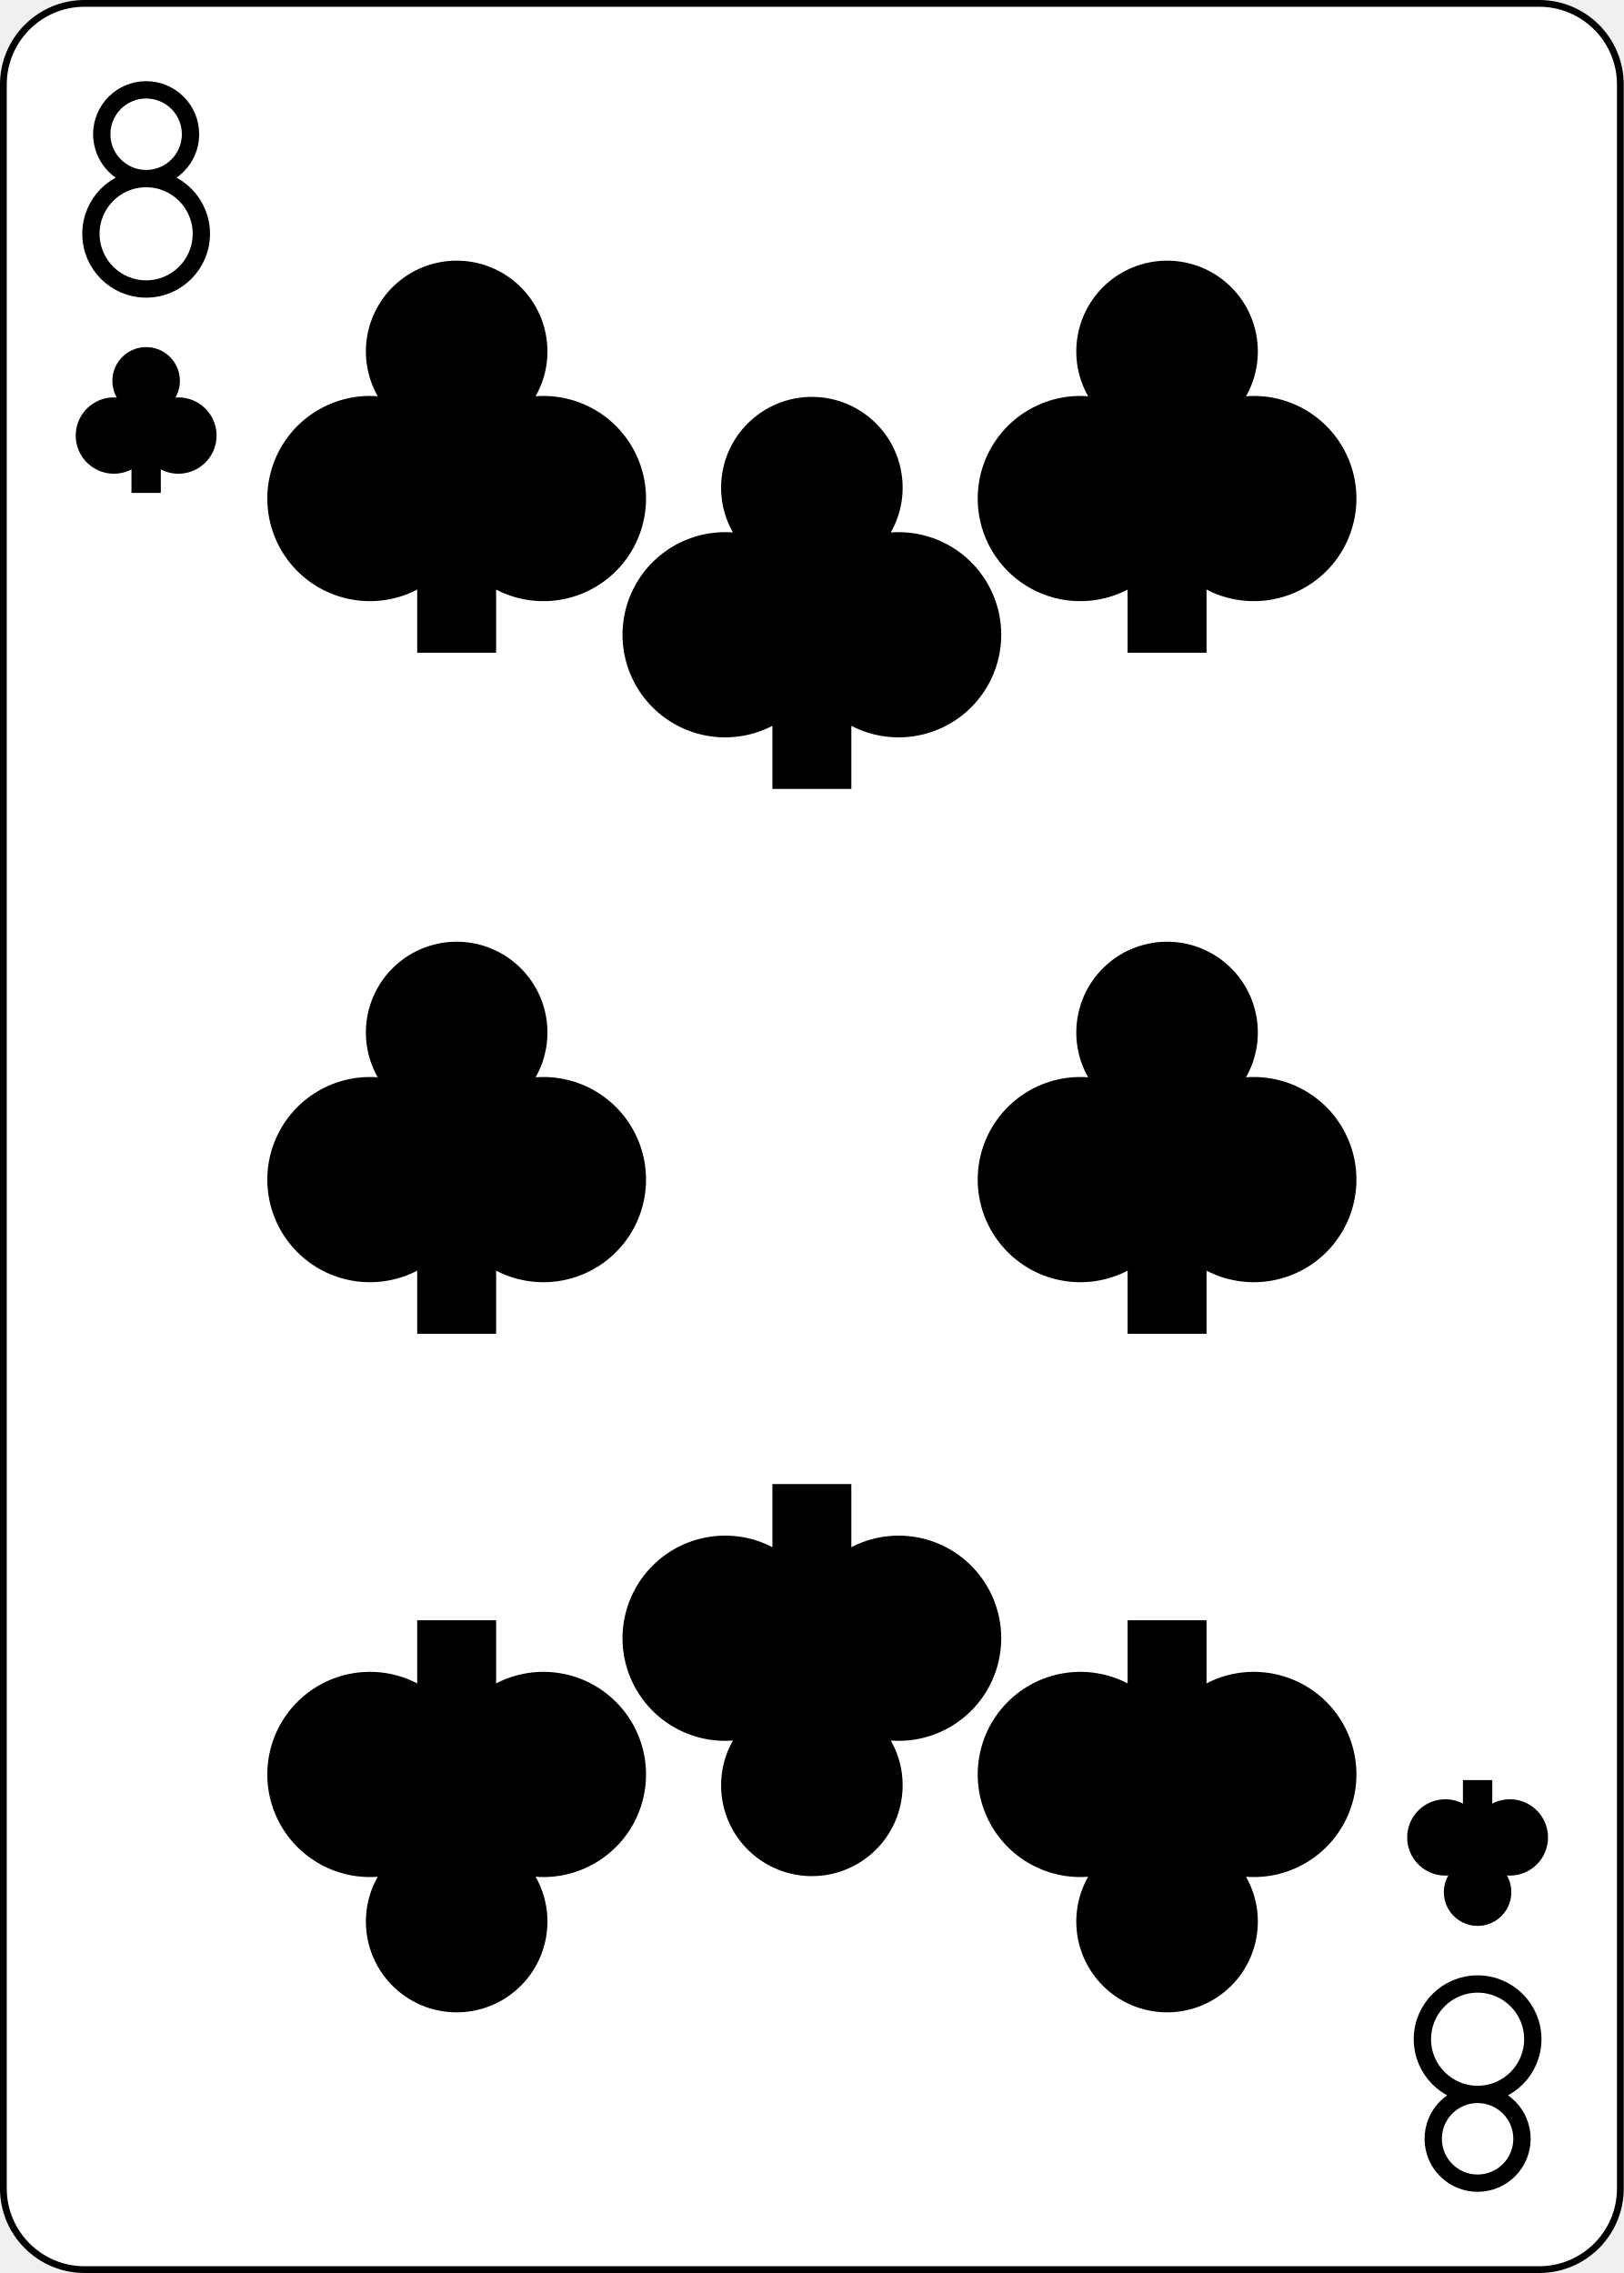
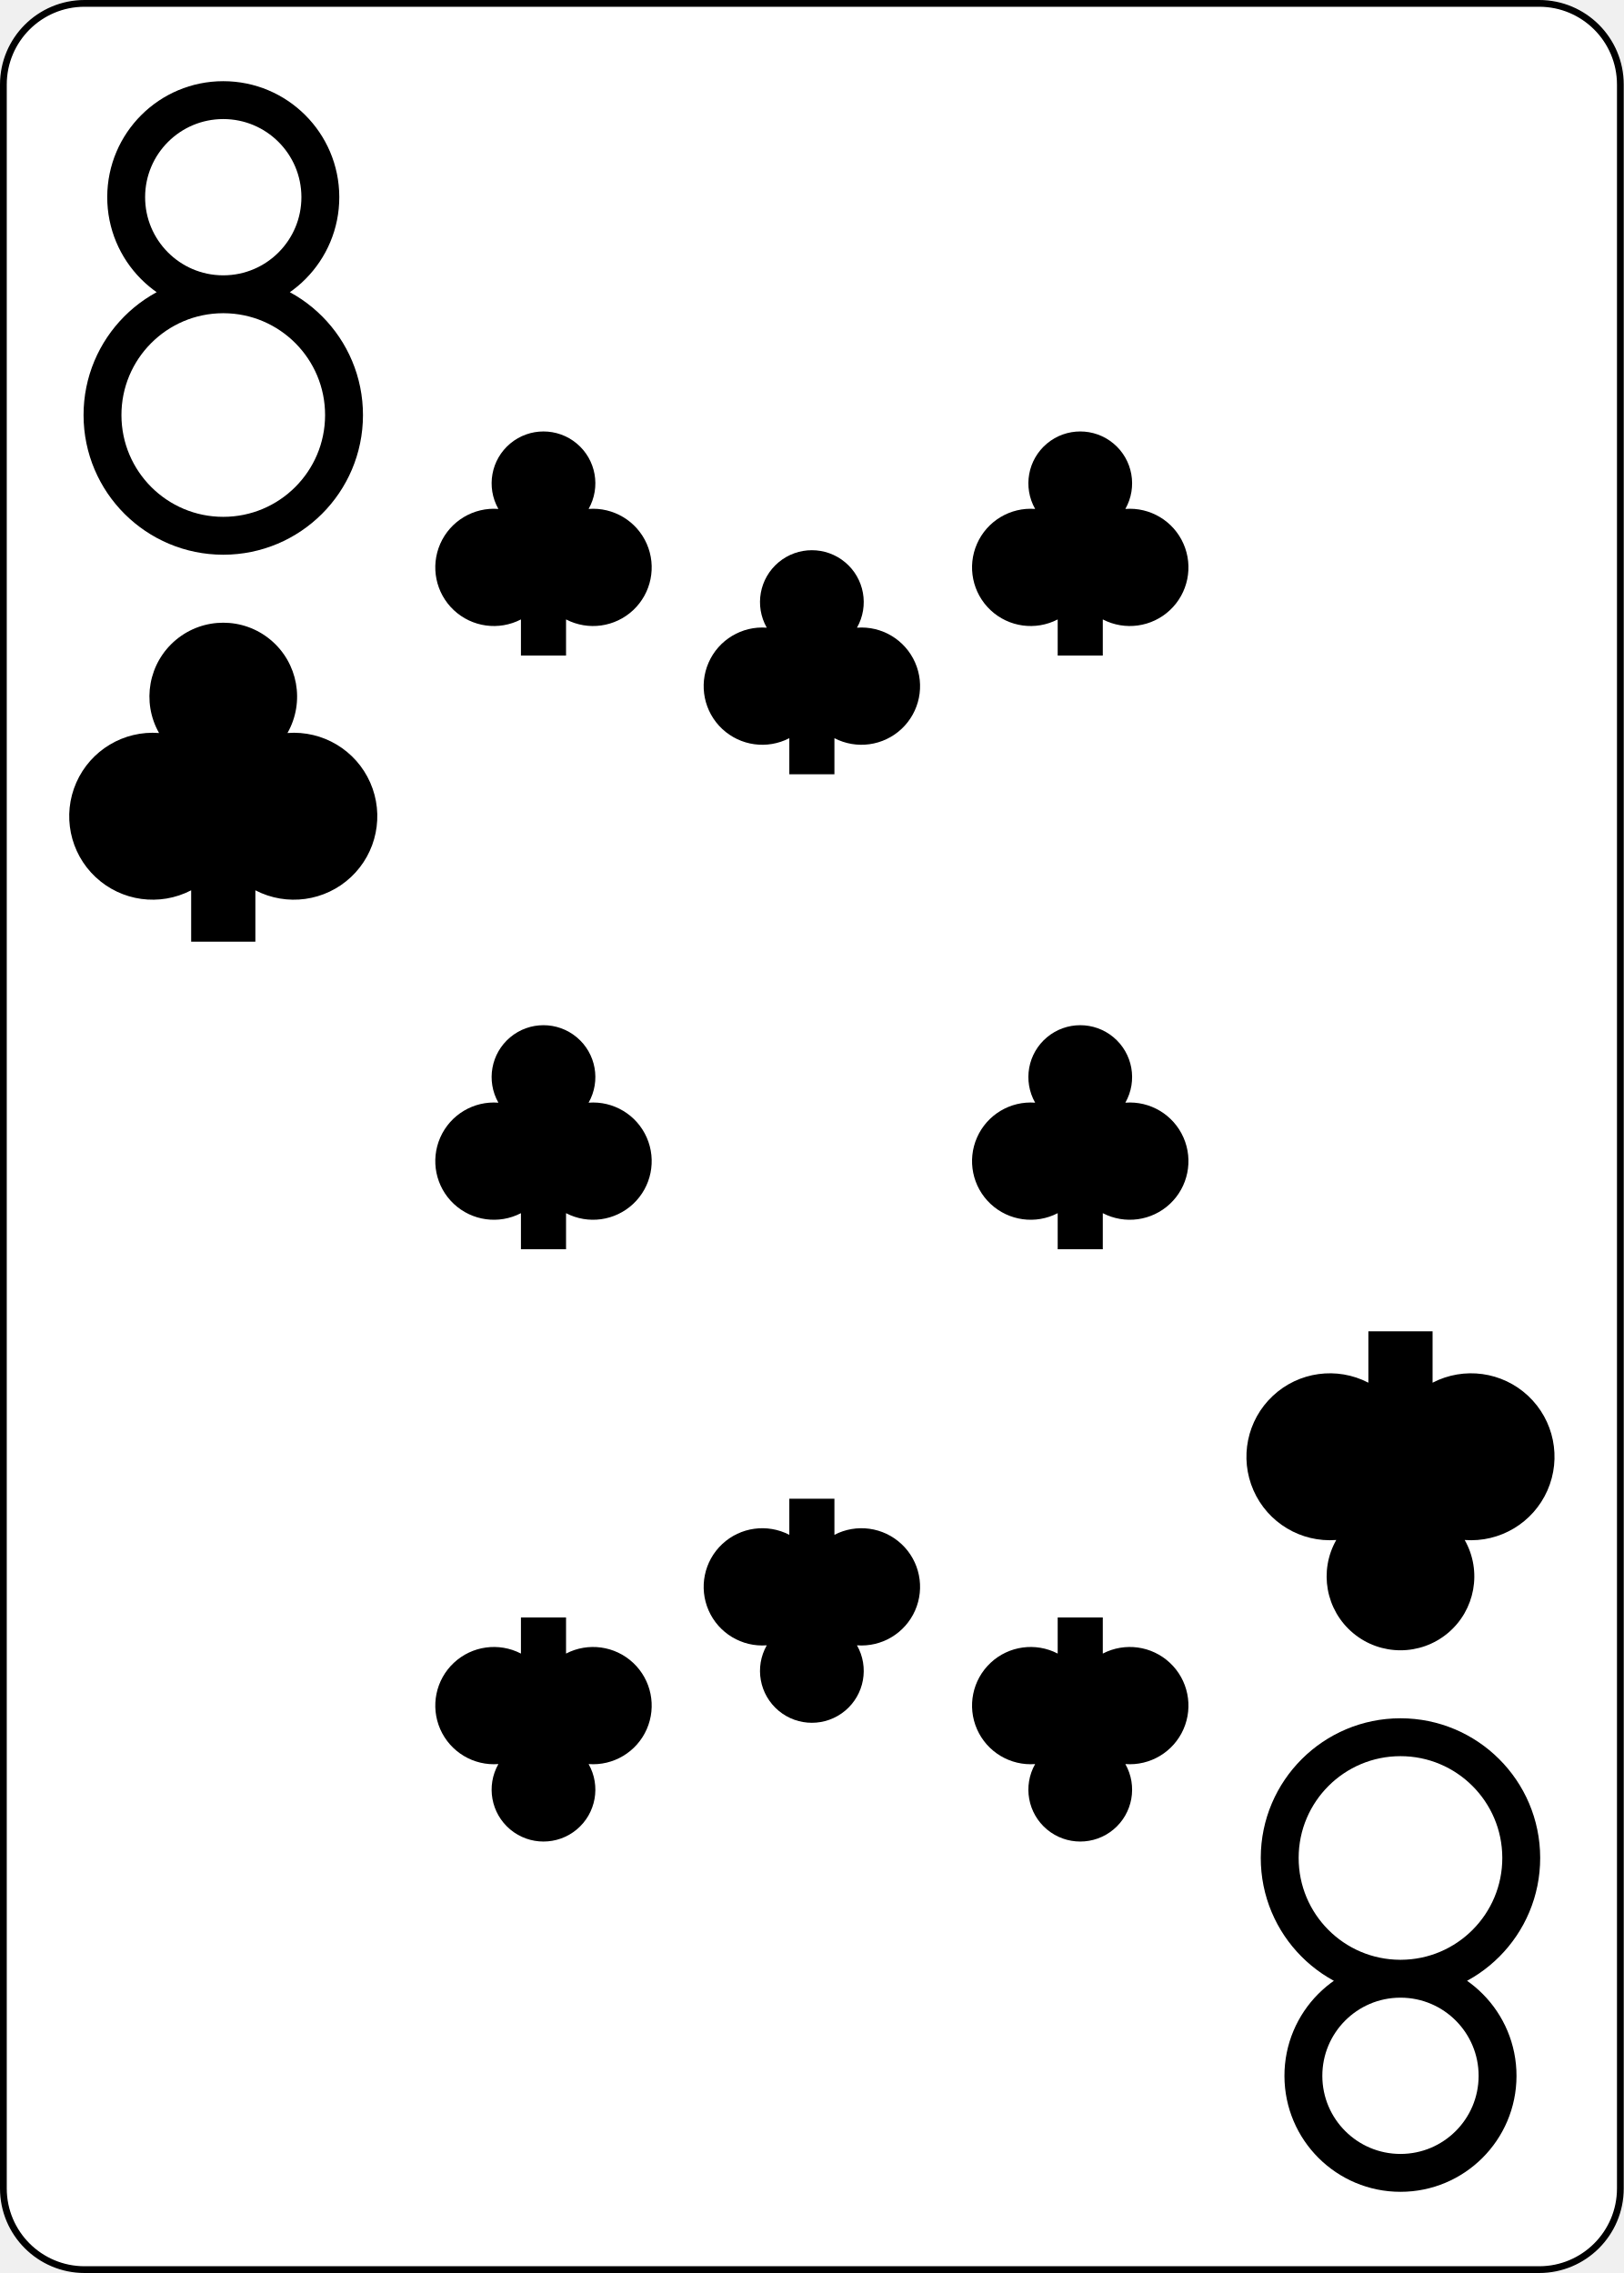
<svg xmlns="http://www.w3.org/2000/svg" xmlns:xlink="http://www.w3.org/1999/xlink" class="card" face="8C" height="3.5in" preserveAspectRatio="none" viewBox="-120 -168 240 336" width="2.5in">
  <defs>
    <symbol id="SC8" viewBox="-600 -600 1200 1200" preserveAspectRatio="xMinYMid">
      <path d="M-100 500L100 500L100 340A260 260 0 1 0 200 -150A230 230 0 1 0 -200 -150A260 260 0 1 0 -100 340Z" fill="black" />
    </symbol>
    <symbol id="VC8" viewBox="-500 -500 1000 1000" preserveAspectRatio="xMinYMid">
      <path d="M-1 -50A205 205 0 1 1 1 -50L-1 -50A255 255 0 1 0 1 -50Z" stroke="black" stroke-width="80" stroke-linecap="square" stroke-miterlimit="1.5" fill="none" />
    </symbol>
  </defs>
  <rect width="239" height="335" x="-119.5" y="-167.5" rx="12" ry="12" fill="white" stroke="black" />
-   <use xlink:href="#VC8" height="32" width="32" x="-114.4" y="-156" />
-   <use xlink:href="#SC8" height="26.032" width="26.032" x="-111.416" y="-119" />
-   <use xlink:href="#SC8" height="70" width="70" x="-87.501" y="-135.676" />
-   <use xlink:href="#SC8" height="70" width="70" x="17.501" y="-135.676" />
-   <use xlink:href="#SC8" height="70" width="70" x="-35" y="-115.54" />
-   <use xlink:href="#SC8" height="70" width="70" x="-87.501" y="-35" />
-   <use xlink:href="#SC8" height="70" width="70" x="17.501" y="-35" />
+   <use xlink:href="#VC8" height="70" width="70" x="-122" y="-156" />
+   <use xlink:href="#SC8" height="56.946" width="56.946" x="-115.473" y="-81" />
+   <use xlink:href="#SC8" height="40" width="40" x="-59.668" y="-107.768" />
+   <use xlink:href="#SC8" height="40" width="40" x="19.668" y="-107.768" />
+   <use xlink:href="#SC8" height="40" width="40" x="-20" y="-90.214" />
+   <use xlink:href="#SC8" height="40" width="40" x="-59.668" y="-20" />
+   <use xlink:href="#SC8" height="40" width="40" x="19.668" y="-20" />
  <g transform="rotate(180)">
-     <use xlink:href="#VC8" height="32" width="32" x="-114.4" y="-156" />
-     <use xlink:href="#SC8" height="26.032" width="26.032" x="-111.416" y="-119" />
-     <use xlink:href="#SC8" height="70" width="70" x="-87.501" y="-135.676" />
-     <use xlink:href="#SC8" height="70" width="70" x="17.501" y="-135.676" />
-     <use xlink:href="#SC8" height="70" width="70" x="-35" y="-115.54" />
+     <use xlink:href="#VC8" height="70" width="70" x="-122" y="-156" />
+     <use xlink:href="#SC8" height="56.946" width="56.946" x="-115.473" y="-81" />
+     <use xlink:href="#SC8" height="40" width="40" x="-59.668" y="-107.768" />
+     <use xlink:href="#SC8" height="40" width="40" x="19.668" y="-107.768" />
+     <use xlink:href="#SC8" height="40" width="40" x="-20" y="-90.214" />
  </g>
</svg>
